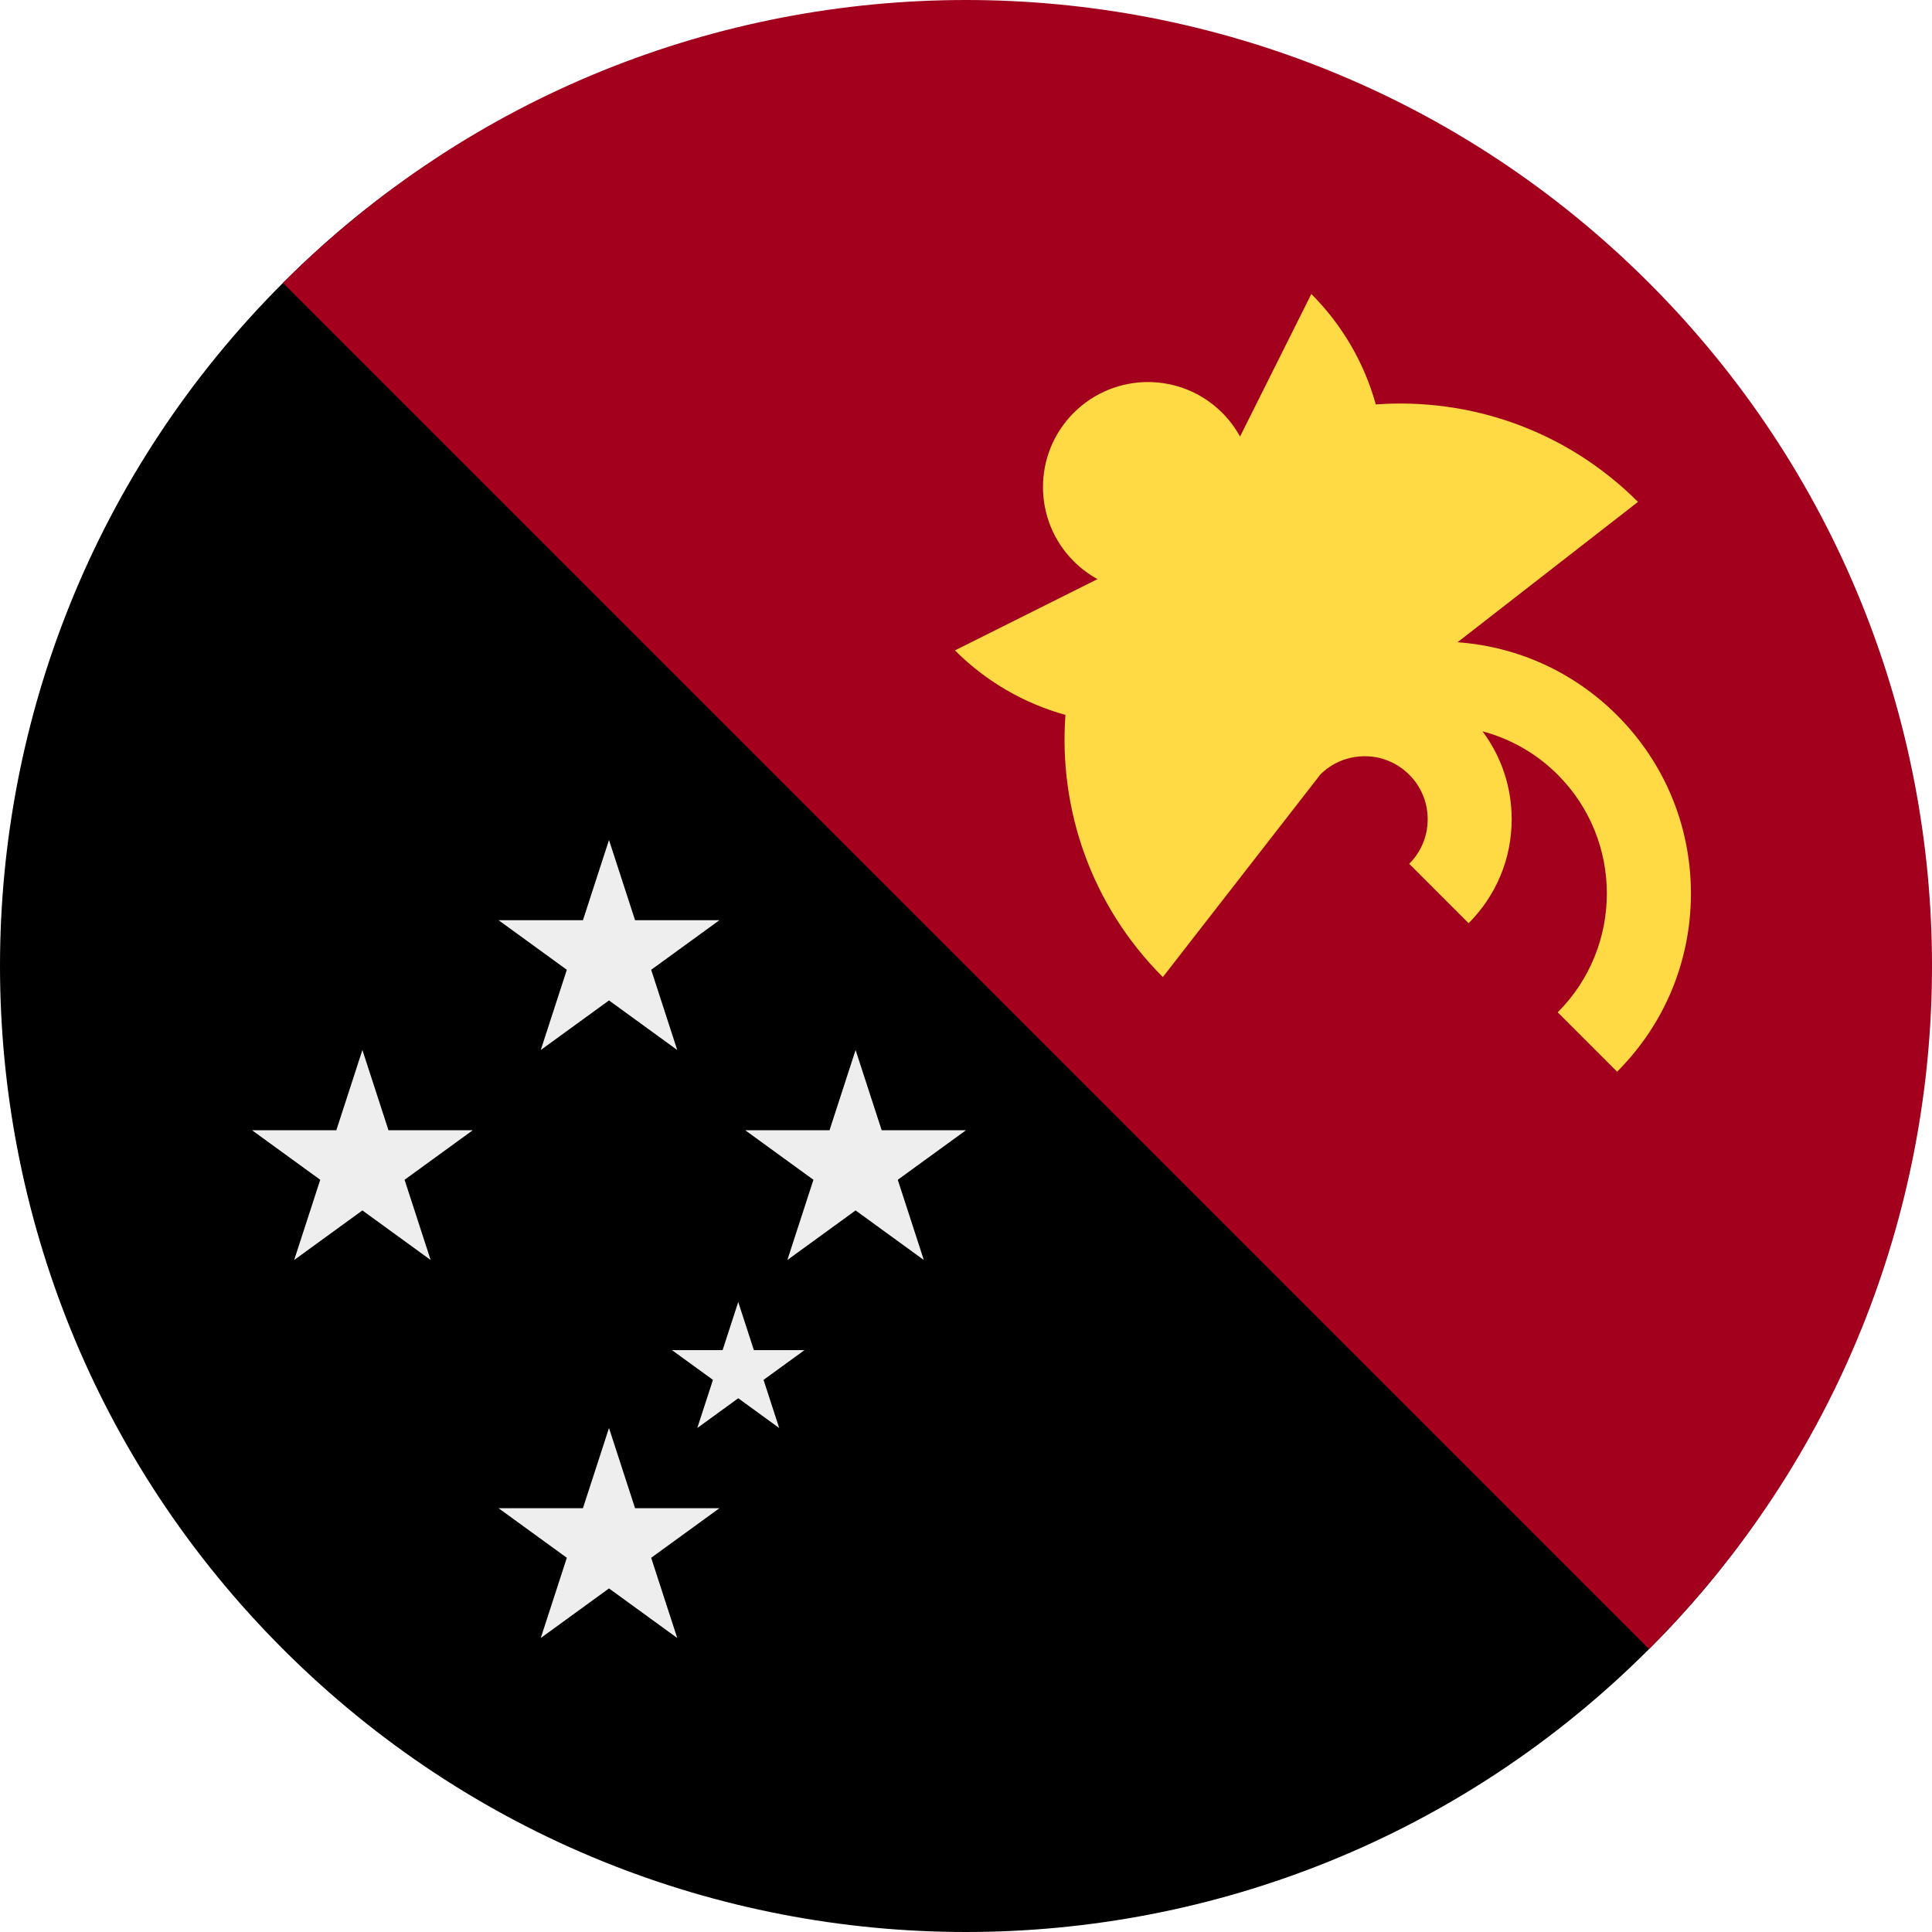
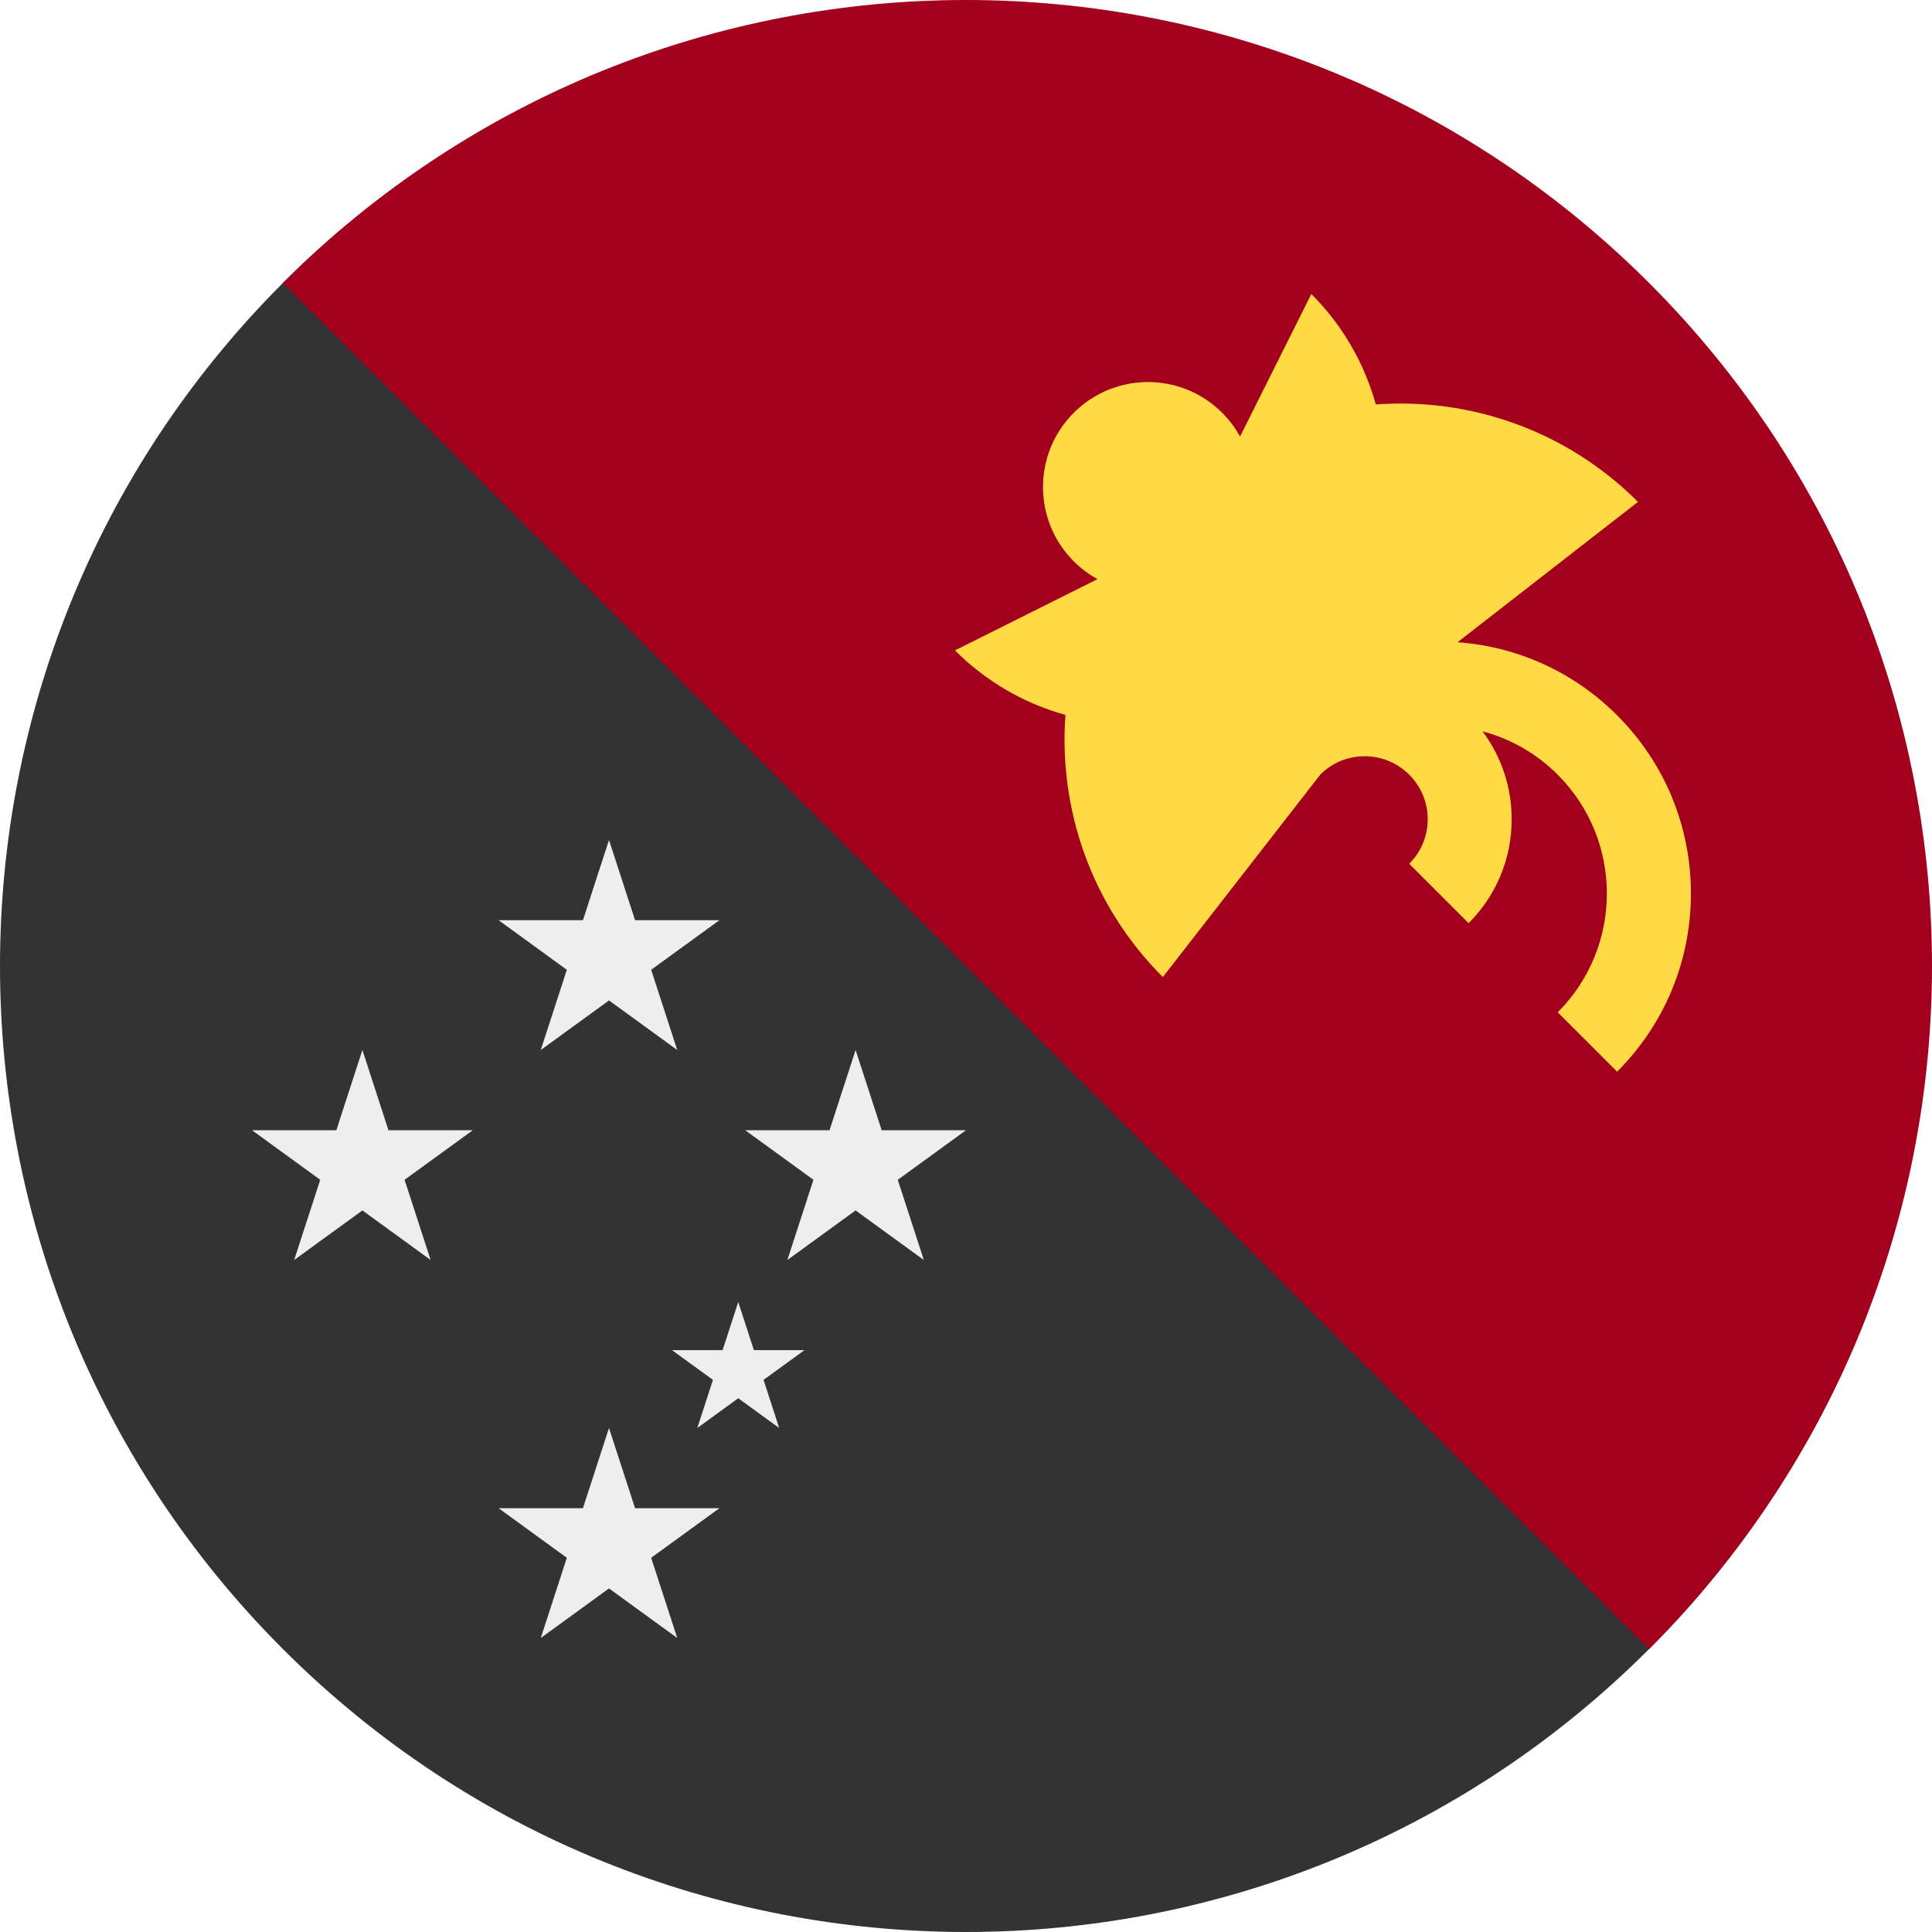
<svg xmlns="http://www.w3.org/2000/svg" viewBox="0 0 512 512">
-   <path d="M437.02 437.019c-99.974 99.974-262.064 99.974-362.04 0-99.974-99.974-99.974-262.065.001-362.04 99.974-99.974 246.323-84.233 346.297 15.742 99.973 99.974 115.715 246.324 15.742 346.298z" />
+   <path d="M437.02 437.019c-99.974 99.974-262.064 99.974-362.04 0-99.974-99.974-99.974-262.065.001-362.04 99.974-99.974 246.323-84.233 346.297 15.742 99.973 99.974 115.715 246.324 15.742 346.298z" fill="#333" />
  <path d="M74.981 74.98c99.974-99.974 262.063-99.972 362.039.001 99.974 99.974 99.974 262.064 0 362.039" fill="#a2001d" />
  <path d="M195.642 345.044l4.144 12.755h13.411l-10.85 7.882 4.145 12.755-10.85-7.883-10.85 7.883 4.144-12.755-10.849-7.882h13.41zm-34.251-122.435l6.909 21.258h22.35l-18.083 13.137 6.907 21.258-18.083-13.139-18.082 13.139 6.908-21.258-18.084-13.137h22.352zm0 155.827l6.907 21.258h22.352l-18.085 13.136 6.909 21.258-18.083-13.139-18.082 13.139 6.906-21.258-18.082-13.136h22.349zm65.35-100.174l6.909 21.258H256l-18.083 13.136 6.907 21.258-18.083-13.139-18.082 13.139 6.908-21.258-18.083-13.136h22.351zm-130.701 0l6.909 21.258h22.349l-18.082 13.136 6.906 21.258-18.082-13.139-18.083 13.139 6.909-21.258-18.084-13.136h22.351z" fill="#eee" />
  <path d="M428.549 189.561c-11.441-11.441-26.307-18.2-42.282-19.361l47.82-37.193c-19.045-19.045-44.571-27.646-69.479-25.827a66.46 66.46 0 0 0-17.094-29.265l-18.889 37.778a27.774 27.774 0 0 0-4.722-6.296c-10.868-10.867-28.486-10.867-39.352 0s-10.868 28.485 0 39.352a27.838 27.838 0 0 0 6.297 4.722L253.07 172.36a66.45 66.45 0 0 0 29.28 17.099c-1.825 24.908 6.767 50.43 25.813 69.476l41.78-53.718a16.584 16.584 0 0 1 11.71-4.804c4.46 0 8.652 1.736 11.805 4.891a16.584 16.584 0 0 1 4.891 11.805c0 4.46-1.737 8.652-4.891 11.806l15.742 15.742c7.357-7.358 11.41-17.141 11.41-27.547 0-8.514-2.716-16.608-7.73-23.3a44.23 44.23 0 0 1 19.931 11.494c17.36 17.359 17.36 45.605 0 62.963l15.742 15.742c12.613-12.614 19.56-29.384 19.56-47.223-.003-17.841-6.951-34.611-19.564-47.225z" fill="#ffda44" />
</svg>
